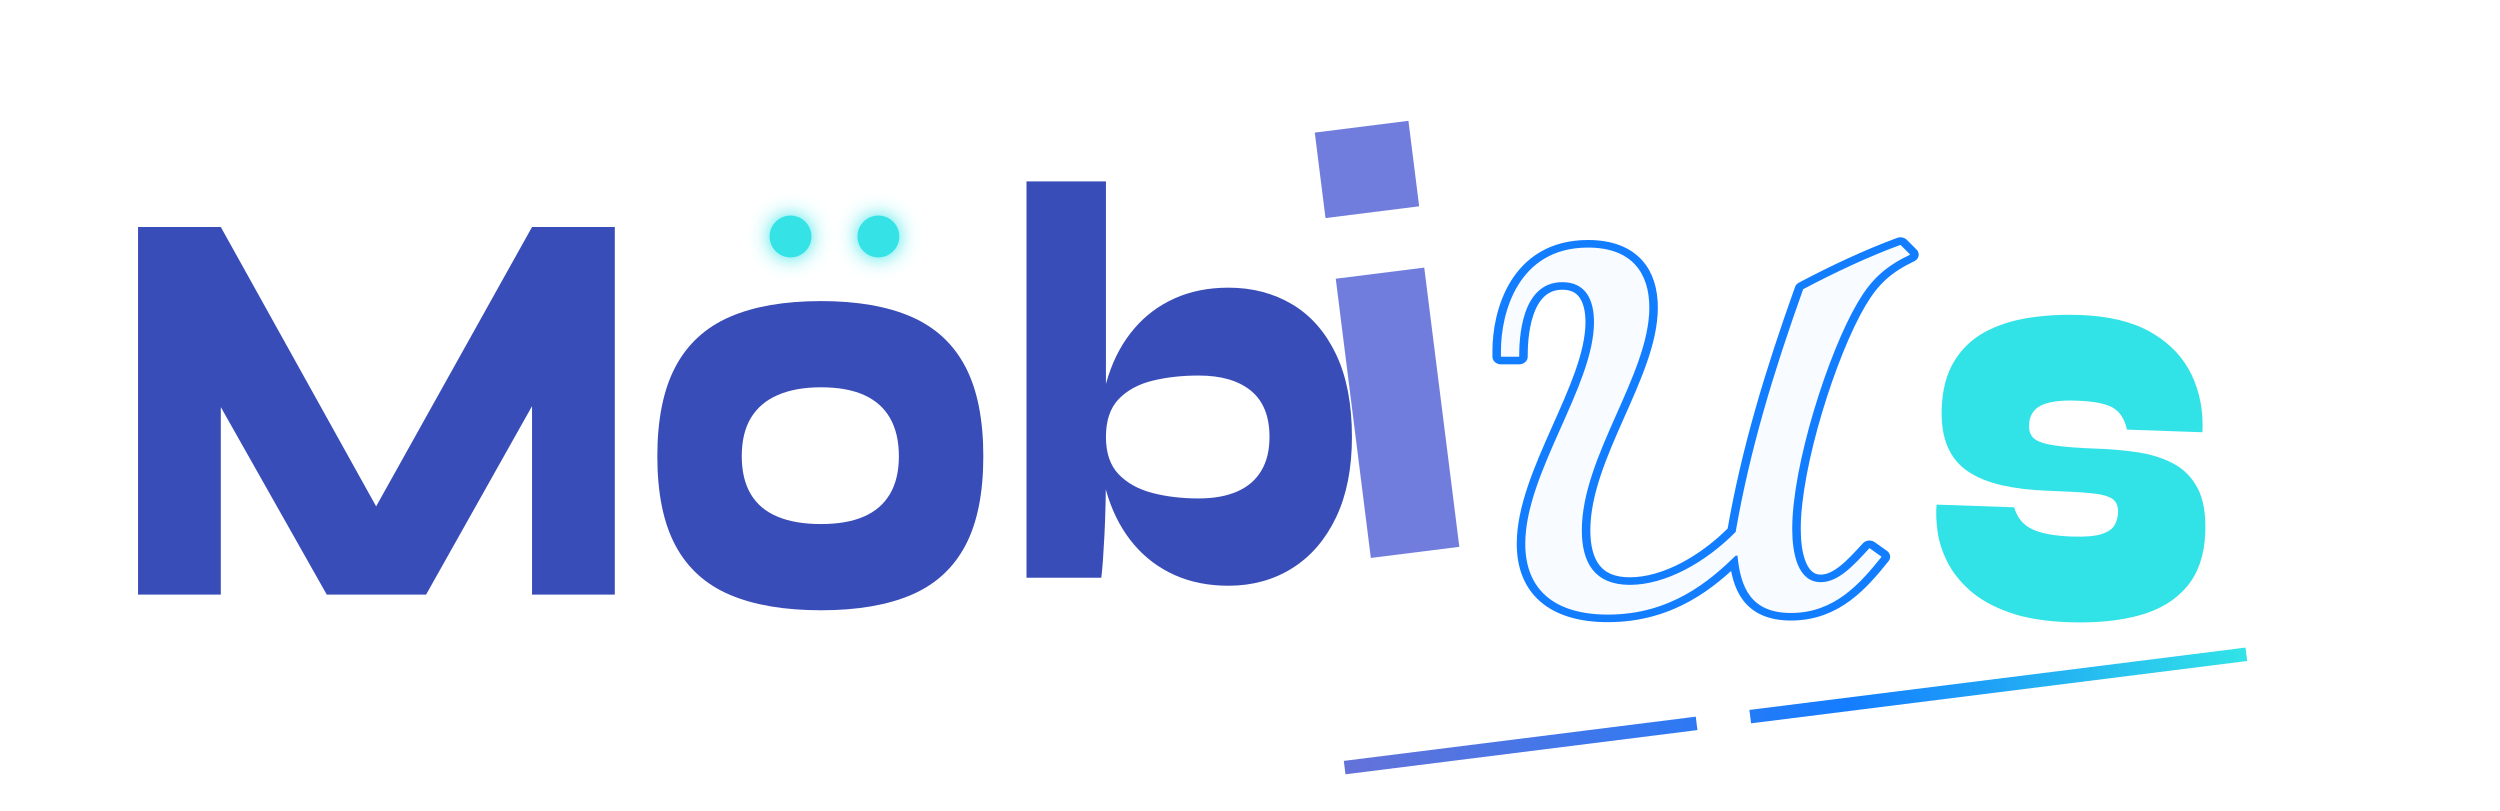
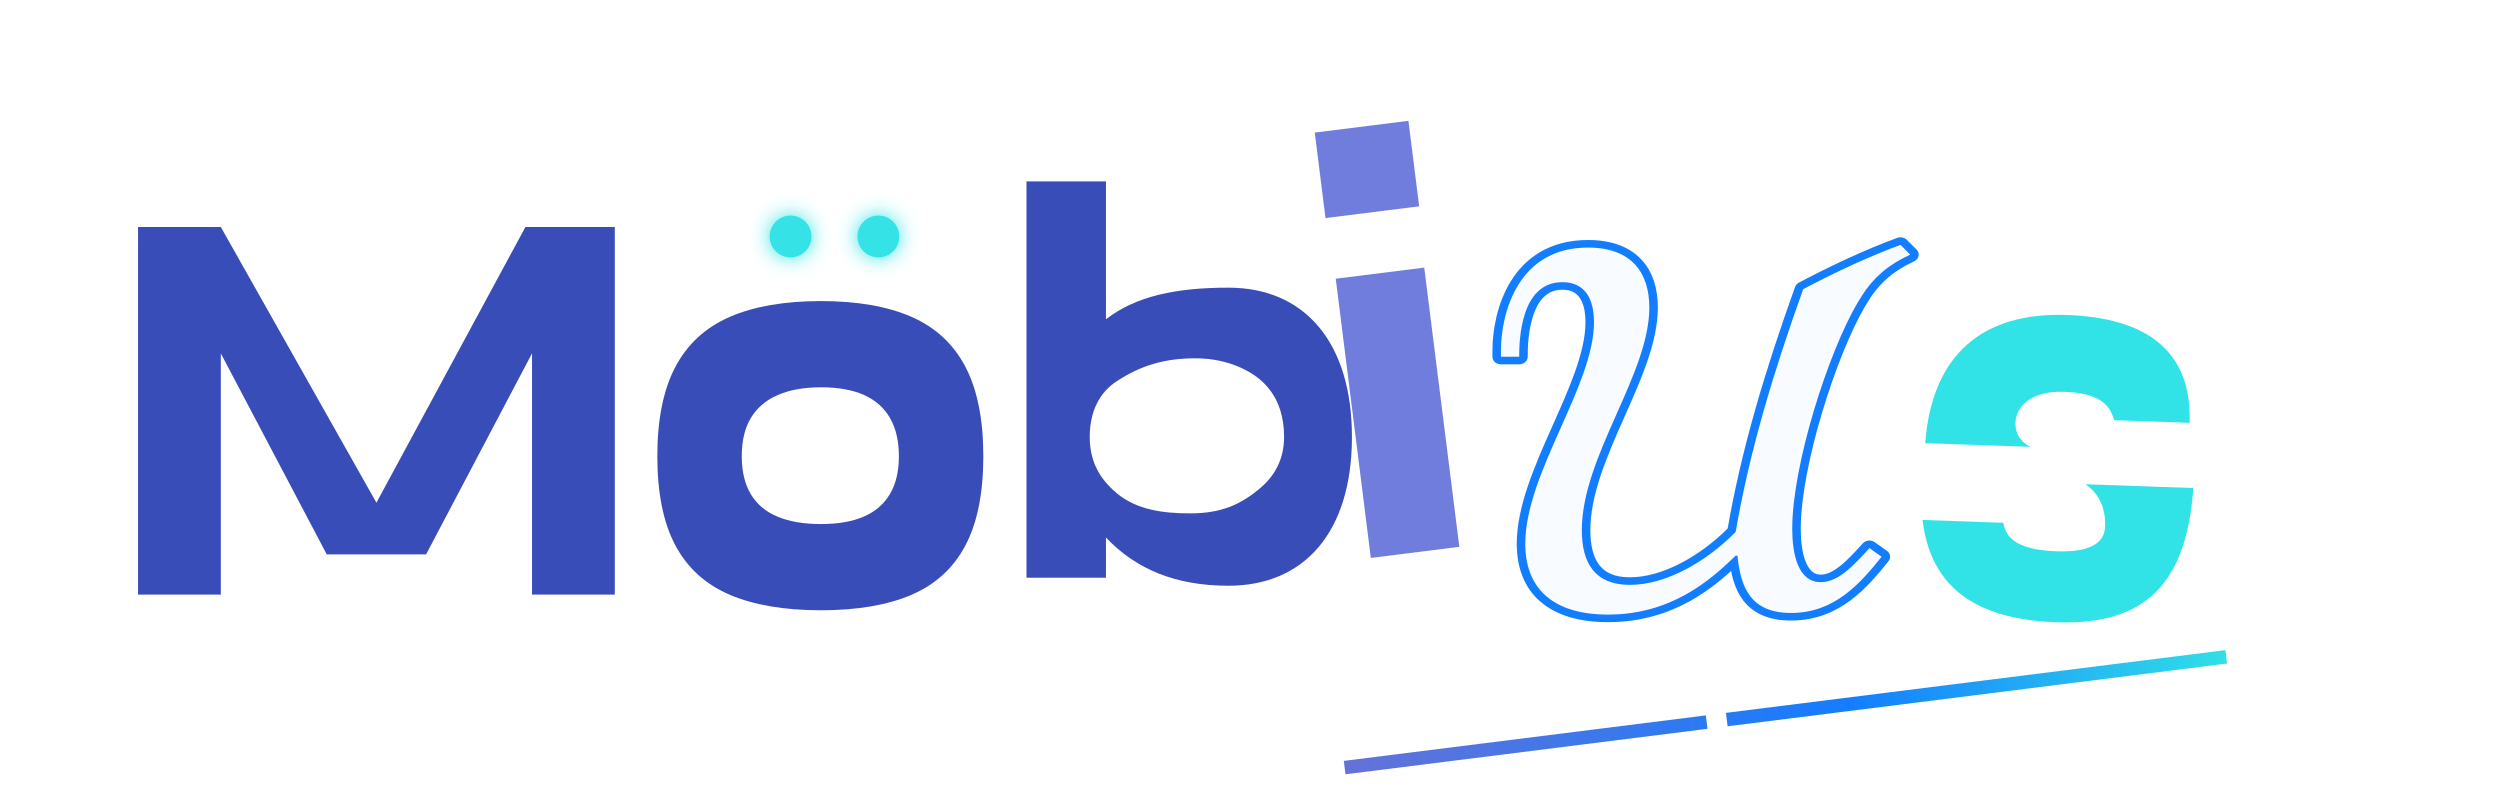
<svg xmlns="http://www.w3.org/2000/svg" viewBox="0 0 740 240" role="img" aria-labelledby="title desc">
  <defs>
    <linearGradient id="phase" x1="399" y1="211" x2="664" y2="211" gradientUnits="userSpaceOnUse">
      <stop offset="0" stop-color="#6372d9" />
      <stop offset="0.56" stop-color="#147dff" />
      <stop offset="1" stop-color="#31e2e7" />
    </linearGradient>
    <filter id="eye-glow" x="-100%" y="-100%" width="300%" height="300%">
      <feGaussianBlur stdDeviation="3" result="blur" />
      <feMerge>
        <feMergeNode in="blur" />
        <feMergeNode in="SourceGraphic" />
      </feMerge>
    </filter>
  </defs>
  <g fill="#394db8">
-     <path transform="translate(34 176) scale(.098 -.17)" d="M864 76H714L1260 640H1510V0H1260V436L1335 405L940 0H640L244 404L320 435V0H70V640H320Z" />
+     <path transform="translate(34 176) scale(.098 -.17)" d="M70 0V640H320L790 160L1240 640H1510V0H1260V420L940 70H640L320 420V0Z" />
    <path transform="translate(191 178) scale(.102 -.176)" d="M510 -15Q351 -15 245.5 11Q140 37 87.5 94Q35 151 35 244Q35 337 87.5 394.5Q140 452 245.5 478.5Q351 505 510 505Q668 505 772.5 478.5Q877 452 929 394.5Q981 337 981 244Q981 151 929 94Q877 37 772.5 11Q668 -15 510 -15ZM510 130Q584 130 634 142.5Q684 155 710 180.5Q736 206 736 244Q736 282 710.5 308Q685 334 635 347Q585 360 510 360Q436 360 384.5 347Q333 334 306.5 308.5Q280 283 280 244Q280 206 306 180.5Q332 155 383.5 142.5Q435 130 510 130Z" />
-     <path transform="translate(296 171) scale(.098 -.17)" d="M690 -14Q600 -14 528 4.5Q456 23 405 57.5Q354 92 327 139.5Q300 187 300 245Q300 303 327 351Q354 399 405 433.5Q456 468 528 486.5Q600 505 690 505Q798 505 882.5 476Q967 447 1015 389Q1063 331 1063 245Q1063 163 1015 105Q967 47 882.5 16.5Q798 -14 690 -14ZM600 138Q668 138 716 150Q764 162 789 186Q814 210 814 245Q814 299 758 325.5Q702 352 600 352Q524 352 460.5 343Q397 334 358.5 311Q320 288 320 245Q320 203 358.5 180Q397 157 460.5 147.5Q524 138 600 138ZM320 690V190Q320 126 315.5 74.5Q311 23 306 0H80V690Z" />
+     <path transform="translate(296 171) scale(.098 -.17)" d="M80 0V690H320V450C410 490 530 505 690 505C920 505 1063 410 1063 245C1063 80 920 -14 690 -14C530 -14 410 15 320 70V0ZM575 112C670 112 730 128 790 158C835 181 858 210 858 245C858 316 792 349 726 366C687 376 642 382 590 382C495 382 425 369 355 343C300 323 271 289 271 245C271 195 313 166 355 146C415 118 493 112 575 112Z" />
  </g>
  <g fill="#36e3e7" filter="url(#eye-glow)">
    <circle cx="234" cy="70" r="6.2" />
    <circle cx="260" cy="70" r="6.2" />
  </g>
  <path fill="#707ddd" transform="translate(399 166) rotate(-7.16197) scale(.11 -.17)" d="M309 747V597H55V747ZM62 490H302V0H62Z" />
  <path transform="translate(427 180) scale(.18 -.16)" d="M272 -12C375 -12 439 50 482 97H485C490 38 507 -9 573 -9C645 -9 687 46 722 95L702 111C676 79 651 48 622 48C584 48 575 101 575 147C575 264 634 473 683 566C705 608 728 632 769 654L753 672C700 650 645 621 593 590C544 436 505 291 482 141C433 85 367 43 308 43C250 43 229 84 229 144C229 281 340 432 340 556C340 619 312 667 239 667C124 667 96 546 96 476V465H126C126 495 128 603 197 603C235 603 249 571 249 529C249 411 136 250 136 119C136 35 183 -12 272 -12Z" fill="#f8fbff" stroke="#137dff" stroke-width="28" stroke-linejoin="round" paint-order="stroke fill" />
-   <path fill="#31e2e7" transform="translate(568 180) rotate(2) scale(.104 -.175)" d="M40 176H261Q275 150 314.5 140Q354 130 428 130Q485 130 512.5 136Q540 142 548.5 152Q557 162 557 173Q557 190 538.5 196.5Q520 203 476 204.5Q432 206 355 206Q282 206 224.5 212.5Q167 219 127 233.5Q87 248 66 274Q45 300 45 339Q45 387 76 419.5Q107 452 160 470.5Q213 489 282.5 497Q352 505 428 505Q554 505 634 479.5Q714 454 752 411Q790 368 789 314H574Q563 340 532.5 350Q502 360 428 360Q358 360 326.5 349.5Q295 339 295 316Q295 301 310.5 293.5Q326 286 369.5 283Q413 280 497 280Q555 280 610.5 276Q666 272 710.5 259Q755 246 781 219Q807 192 807 145Q807 88 760.5 52.5Q714 17 629 1Q544 -15 428 -15Q327 -15 257.5 -2Q188 11 144 32.5Q100 54 76.5 79.5Q53 105 45.5 130.5Q38 156 40 176Z" />
+   <path fill="#31e2e7" transform="translate(564 180) rotate(2) scale(.104 -.175)" d="M40 280C50 430 190 505 430 505C650 505 790 455 790 330H575C560 360 520 375 430 375C340 375 300 350 295 325C292 305 308 288 340 280ZM807 220C797 40 655 -15 430 -15C205 -15 70 35 40 150H270C280 120 325 105 425 105C515 105 560 120 560 150C560 180 540 205 500 220Z" />
  <g transform="rotate(-7.16197 527 211)" stroke="url(#phase)" stroke-width="4" stroke-linecap="square">
-     <path d="M399 211H500" />
-     <path d="M520 211H664" />
+     <path d="M399 211H503" />
+     <path d="M513 211H658" />
  </g>
</svg>
